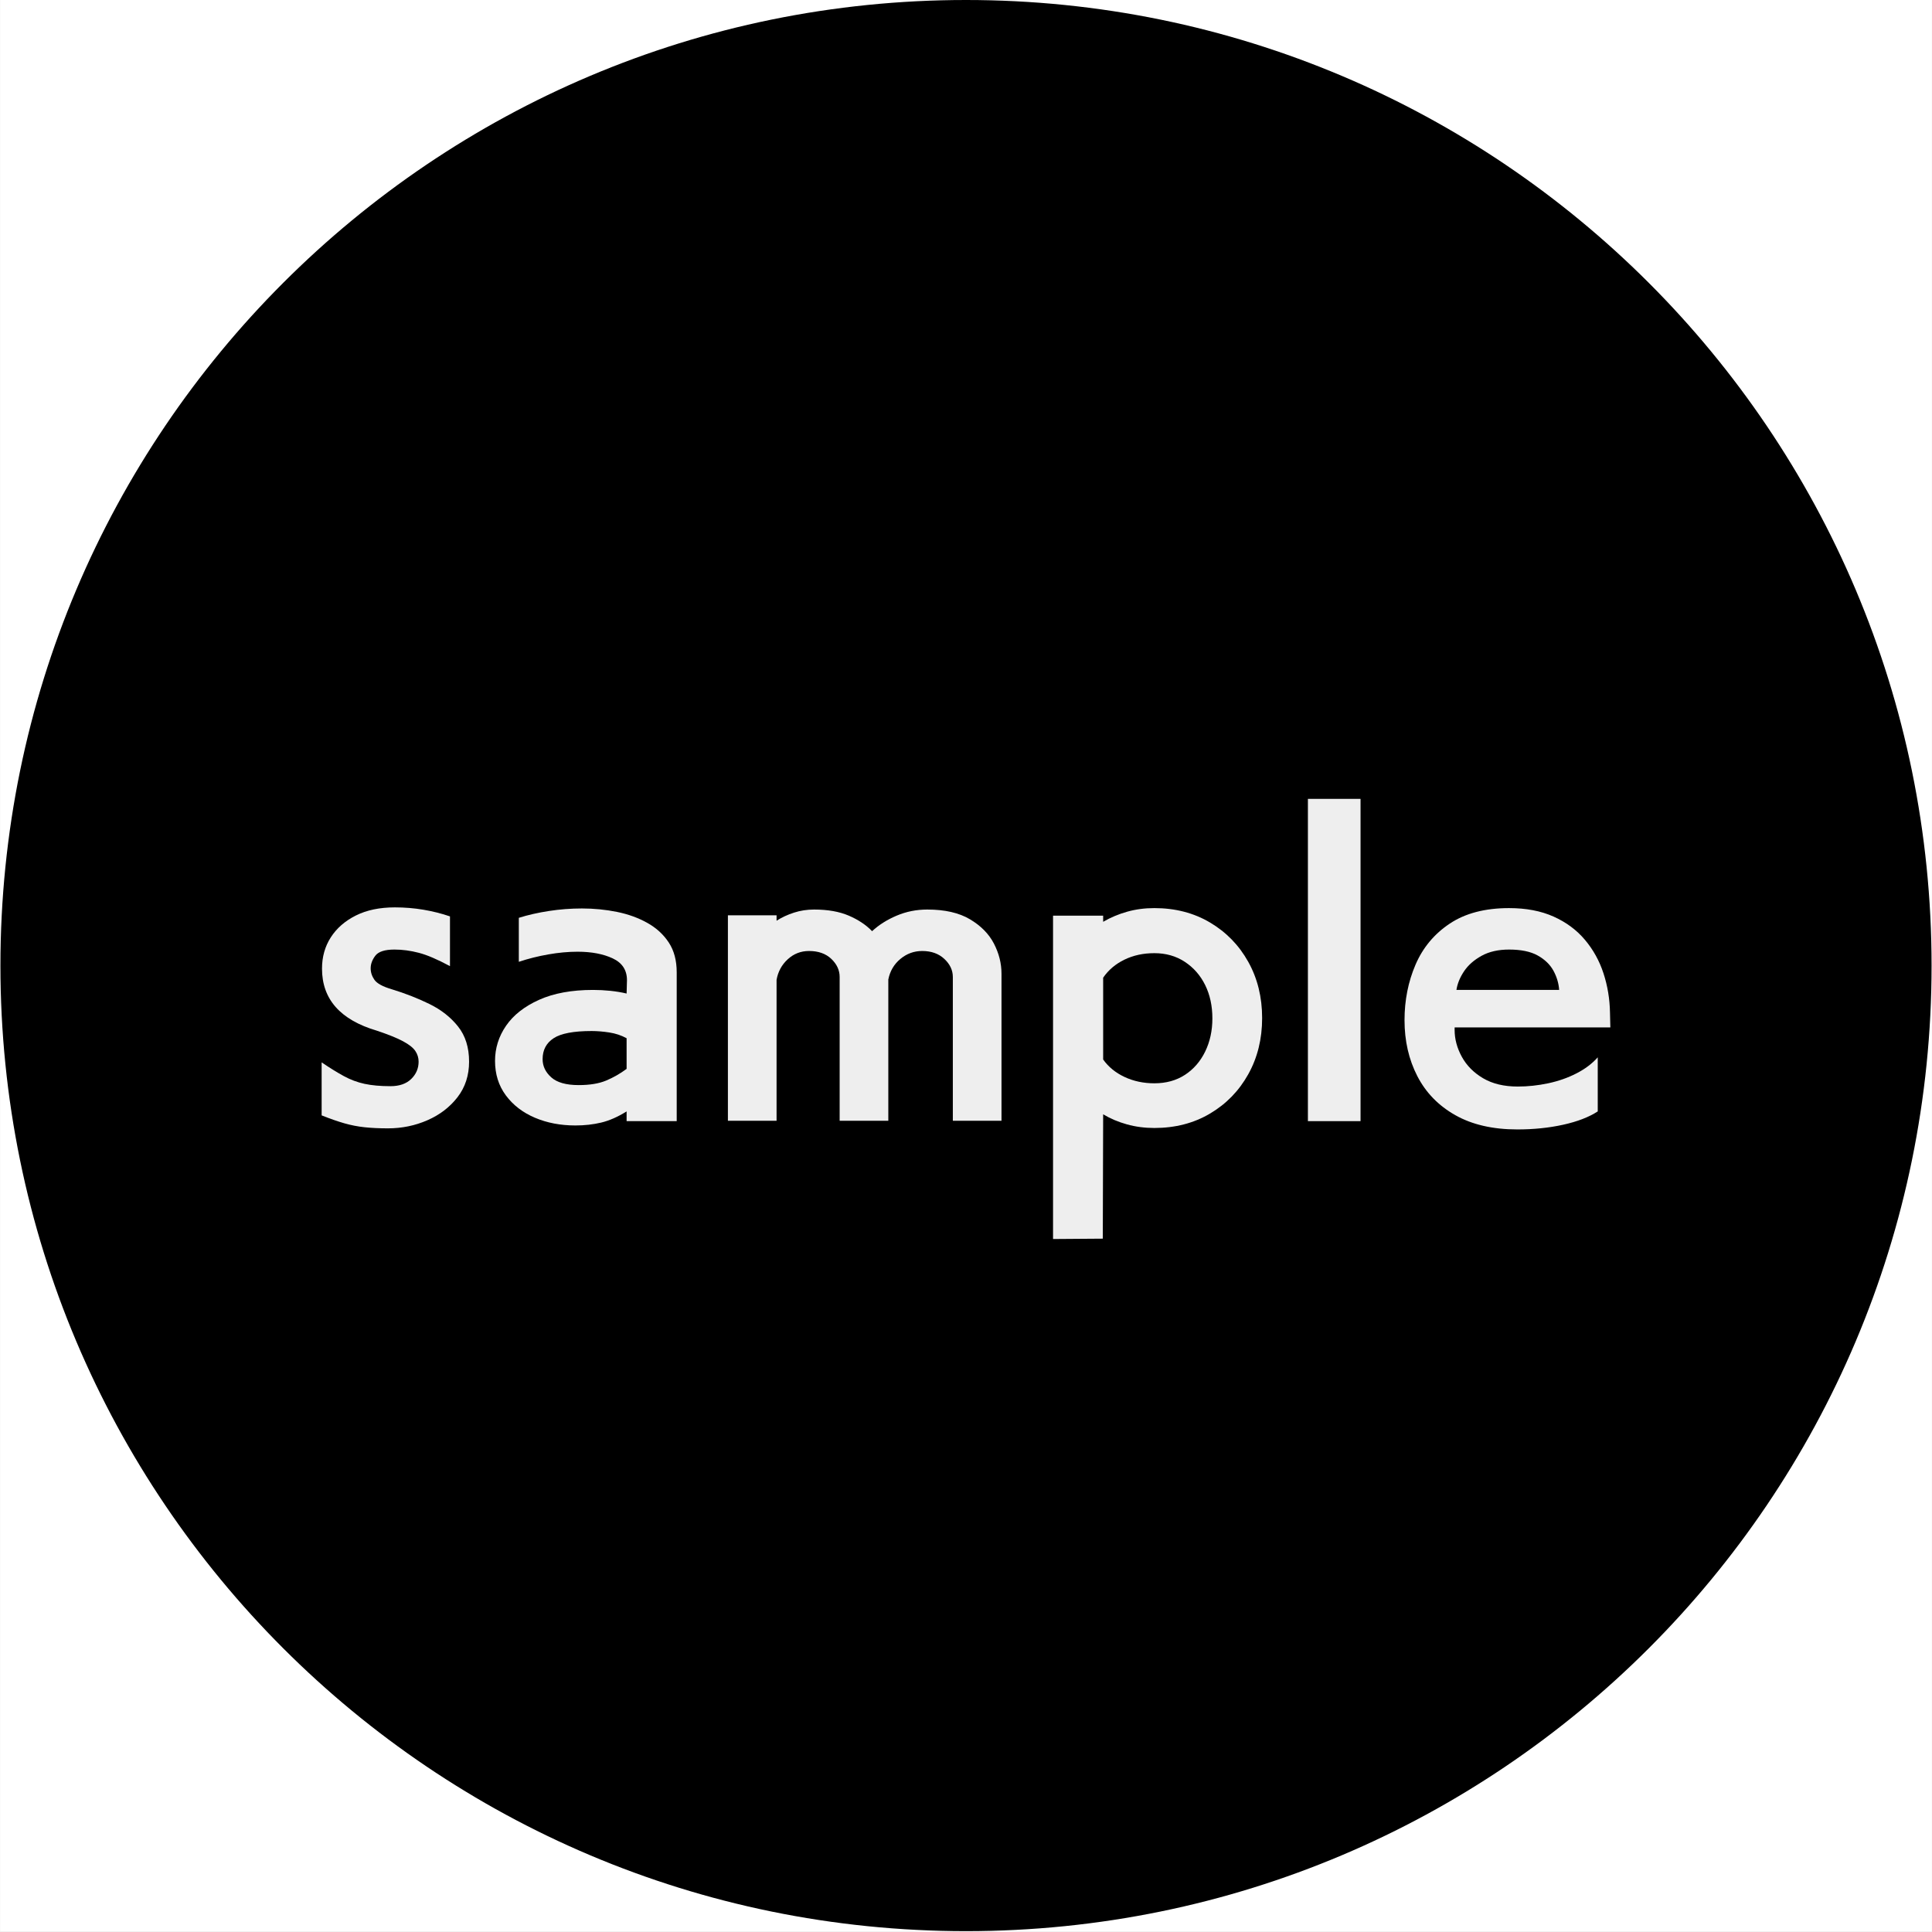
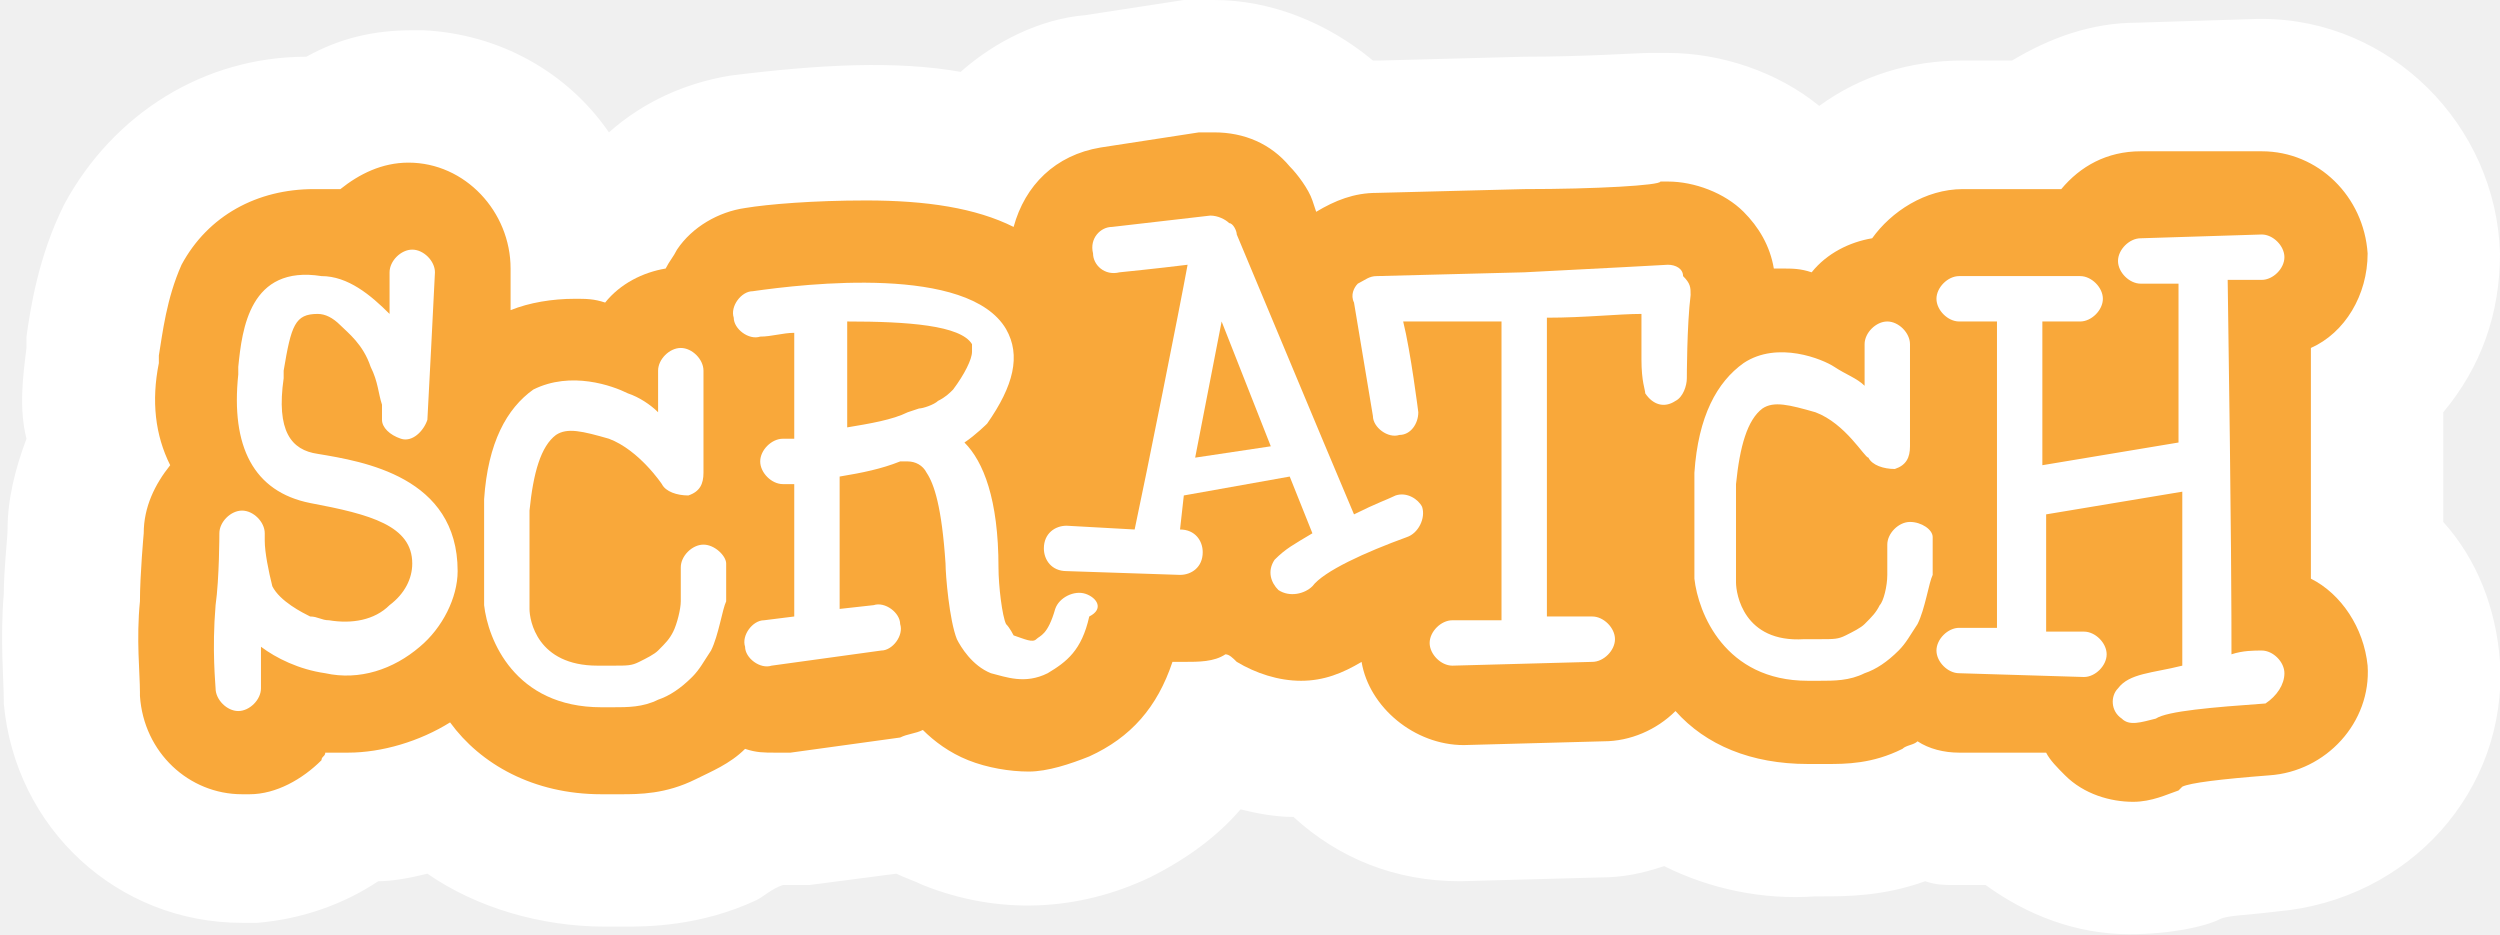
- <svg xmlns="http://www.w3.org/2000/svg" width="3000" zoomAndPan="magnify" viewBox="0 0 2250 2250" height="3000" preserveAspectRatio="xMidYMid meet" version="1.0">
-   <defs>
-     <g />
-     <clipPath id="88f70b458a">
-       <path d="M 0.5 0 L 2249.5 0 L 2249.5 2249 L 0.5 2249 Z M 0.5 0 " clip-rule="nonzero" />
-     </clipPath>
-     <clipPath id="cd95064ed1">
-       <path d="M 0.5 0 L 2249.5 0 L 2249.5 2249 L 0.5 2249 Z M 0.5 0 " clip-rule="nonzero" />
-     </clipPath>
-     <clipPath id="1c23da4103">
-       <path d="M 1125 0 C 503.957 0 0.5 503.457 0.5 1124.5 C 0.5 1745.543 503.957 2249 1125 2249 C 1746.043 2249 2249.5 1745.543 2249.5 1124.5 C 2249.5 503.457 1746.043 0 1125 0 Z M 1125 0 " clip-rule="nonzero" />
-     </clipPath>
-   </defs>
-   <g clip-path="url(#88f70b458a)">
-     <path fill="#ffffff" d="M 0.5 0 L 2249.5 0 L 2249.5 2249 L 0.5 2249 Z M 0.5 0 " fill-opacity="1" fill-rule="nonzero" />
-     <path fill="#ffffff" d="M 0.5 0 L 2249.5 0 L 2249.5 2249 L 0.5 2249 Z M 0.5 0 " fill-opacity="1" fill-rule="nonzero" />
-   </g>
-   <g clip-path="url(#cd95064ed1)">
-     <g clip-path="url(#1c23da4103)">
-       <path fill="#000000" d="M 0.5 0 L 2249.5 0 L 2249.5 2249 L 0.5 2249 Z M 0.5 0 " fill-opacity="1" fill-rule="nonzero" />
-     </g>
-   </g>
-   <g fill="#eeeeee" fill-opacity="1">
-     <g transform="translate(360.7264, 1283.43)">
+ <svg xmlns="http://www.w3.org/2000/svg" id="Layer_1" viewBox="0 0 66.1 24.7">
+   <style>.st0{fill:#fff}.st1{fill:#f9a83a}</style>
+   <switch>
+     <g>
      <g>
-         <path d="M 13.859 15.531 L 13.859 -46.172 C 23.367 -39.742 31.973 -34.426 39.672 -30.219 C 47.367 -26.02 55.414 -23.008 63.812 -21.188 C 72.207 -19.375 82.281 -18.469 94.031 -18.469 C 104.395 -18.469 112.441 -21.266 118.172 -26.859 C 123.91 -32.461 126.781 -39.18 126.781 -47.016 C 126.781 -51.492 125.52 -55.625 123 -59.406 C 120.488 -63.188 115.734 -66.961 108.734 -70.734 C 101.734 -74.516 91.516 -78.645 78.078 -83.125 C 35.547 -95.719 14.281 -119.785 14.281 -155.328 C 14.281 -169.047 17.707 -181.223 24.562 -191.859 C 31.414 -202.492 41.141 -210.957 53.734 -217.25 C 66.328 -223.551 81.441 -226.703 99.078 -226.703 C 110.547 -226.703 121.664 -225.789 132.438 -223.969 C 143.219 -222.145 153.508 -219.555 163.312 -216.203 L 163.312 -158.266 C 148.758 -166.109 136.656 -171.285 127 -173.797 C 117.344 -176.316 107.895 -177.578 98.656 -177.578 C 87.457 -177.578 80.039 -175.195 76.406 -170.438 C 72.77 -165.688 70.953 -160.789 70.953 -155.75 C 70.953 -150.988 72.422 -146.508 75.359 -142.312 C 78.297 -138.113 84.941 -134.477 95.297 -131.406 C 110.973 -126.645 125.664 -120.906 139.375 -114.188 C 153.094 -107.469 164.219 -98.719 172.75 -87.938 C 181.289 -77.164 185.562 -63.523 185.562 -47.016 C 185.562 -31.066 181.082 -17.285 172.125 -5.672 C 163.164 5.941 151.477 14.895 137.062 21.188 C 122.656 27.488 107.332 30.641 91.094 30.641 C 81.02 30.641 71.992 30.219 64.016 29.375 C 56.047 28.539 48.141 27.004 40.297 24.766 C 32.461 22.523 23.648 19.445 13.859 15.531 Z M 13.859 15.531 " />
+         <g>
+           <path d="M60.2 24.1c-.8.1-1.3.1-1.5.2-.4.2-1.3.4-2.4.4-1.4 0-2.7-.5-3.8-1.3h-.8c-.3 0-.5 0-.8-.1-1.1.4-2.1.4-2.7.4H48c-1.4.1-2.8-.2-4-.8-.6.2-1.1.3-1.7.3l-3.7.1c-1.7 0-3.2-.6-4.4-1.7-.5 0-1-.1-1.4-.2-.6.7-1.4 1.3-2.4 1.8-1.9.9-4 1-6 .2-.2-.1-.5-.2-.7-.3l-2.3.3h-.7c-.3.1-.5.3-.7.4-1.5.7-2.9.7-3.5.7H16c-1.7 0-3.4-.5-4.7-1.4-.4.1-.9.2-1.3.2-.9.6-2 1-3.2 1.1h-.4c-3.3 0-6-2.5-6.3-5.8v-.1c0-.5-.1-1.6 0-2.8 0-.6.1-1.5.1-1.7 0-.8.2-1.6.5-2.4-.2-.8-.1-1.6 0-2.4v-.3c.1-.7.3-2.1 1-3.5C3 3 5.4 1.5 8.1 1.5 9 1 9.9.8 10.9.8h.3c2 .1 3.8 1.1 4.9 2.7.9-.8 2-1.3 3.2-1.5 2.4-.3 4.4-.4 6.1-.1.9-.8 2.1-1.4 3.3-1.5l2.6-.4h.8c1.5 0 3 .6 4.2 1.6h.2l3.8-.1c1.6 0 3-.1 3.3-.1h.5c1.4 0 2.9.5 4 1.4 1.1-.8 2.4-1.2 3.8-1.2h1.3c1-.6 2.1-1 3.3-1l3.2-.1h.1c3.4 0 6.2 2.8 6.3 6.2 0 1.6-.5 3-1.5 4.2v2.9c.9 1 1.4 2.3 1.5 3.7.2 3.4-2.4 6.3-5.9 6.6z" class="st0" />
+         </g>
+         <path d="M60 20.5c-1.3.1-2.1.2-2.3.3l-.1.1c-.3.1-.7.3-1.2.3-.6 0-1.3-.2-1.8-.7-.2-.2-.4-.4-.5-.6h-2.3c-.4 0-.8-.1-1.1-.3-.1.1-.3.1-.4.2-.8.4-1.5.4-2 .4h-.5c-1.5 0-2.7-.5-3.5-1.4-.5.5-1.2.8-1.9.8l-3.7.1c-1.3 0-2.5-1-2.7-2.2-.5.3-1 .5-1.6.5-.6 0-1.2-.2-1.7-.5-.1-.1-.2-.2-.3-.2-.3.2-.7.2-1.1.2H31c-.4 1.2-1.1 2-2.2 2.5-.5.2-1.1.4-1.6.4s-1.1-.1-1.6-.3c-.5-.2-.9-.5-1.2-.8-.2.1-.4.1-.6.2l-2.9.4h-.4c-.3 0-.5 0-.8-.1-.4.4-.9.6-1.3.8-.8.4-1.5.4-2 .4h-.5c-1.8 0-3.2-.8-4-1.9-.8.5-1.8.8-2.7.8h-.6c0 .1-.1.1-.1.2-.5.5-1.2.9-1.9.9h-.2c-1.4 0-2.6-1.1-2.7-2.6v-.1c0-.5-.1-1.4 0-2.4 0-.7.1-1.8.1-1.8 0-.7.3-1.3.7-1.8-.4-.8-.5-1.7-.3-2.7v-.2c.1-.6.2-1.5.6-2.4.7-1.3 2-2 3.5-2H9c.5-.4 1.1-.7 1.8-.7 1.5 0 2.7 1.3 2.7 2.8v1.1c.5-.2 1.1-.3 1.7-.3.3 0 .5 0 .8.1.4-.5 1-.8 1.6-.9.1-.2.2-.3.3-.5.4-.6 1.1-1 1.8-1.1.6-.1 1.8-.2 3.2-.2 1.6 0 2.9.2 3.9.7.3-1.1 1.1-1.9 2.3-2.1l2.6-.4h.4c.8 0 1.5.3 2 .9.2.2.5.6.6.9l.1.3c.5-.3 1-.5 1.6-.5l3.9-.1c1.9 0 3.6-.1 3.6-.2h.2c.7 0 1.5.3 2 .8.4.4.7.9.8 1.5h.2c.3 0 .5 0 .8.1.4-.5 1-.8 1.6-.9.5-.7 1.4-1.3 2.4-1.3h2.6c.5-.6 1.2-1 2.1-1h3.2c1.5 0 2.7 1.2 2.8 2.7 0 1.1-.6 2.1-1.5 2.5v6.1c.8.4 1.4 1.3 1.5 2.3.1 1.5-1.1 2.8-2.6 2.9z" class="st1" />
+         <path d="M32.3 8.5l-.7 3.6 2-.3z" class="st1" />
+         <path d="M8.4 12c-.7-.1-1.1-.6-.9-2v-.2c.2-1.2.3-1.5.9-1.5.2 0 .4.1.6.3.2.2.6.5.8 1.1.2.4.2.7.3 1v.4c0 .2.2.4.5.5.3.1.6-.2.7-.5 0 0 .2-3.8.2-3.9 0-.3-.3-.6-.6-.6s-.6.3-.6.6v1.1c-.5-.5-1.1-1-1.8-1C6.6 7 6.4 8.7 6.3 9.7v.2c-.2 1.9.4 3.1 1.9 3.4 1.6.3 2.7.6 2.7 1.6 0 .4-.2.8-.6 1.1-.4.4-1 .5-1.6.4-.2 0-.3-.1-.5-.1-.2-.1-.8-.4-1-.8-.1-.4-.2-.9-.2-1.2v-.2c0-.3-.3-.6-.6-.6s-.6.3-.6.6c0 0 0 1.2-.1 1.9-.1 1.2 0 2.1 0 2.2 0 .3.3.6.6.6s.6-.3.6-.6v-1.1c.4.3 1 .6 1.7.7.9.2 1.8-.1 2.5-.7.6-.5 1-1.3 1-2 0-2.5-2.5-2.9-3.7-3.1M25.2 10.3c-.1.1-.2.2-.4.3-.1.1-.4.2-.5.2l-.3.1c-.4.2-1 .3-1.6.4V8.5c1.6 0 3 .1 3.3.6v.2c0 .2-.2.6-.5 1m3.5 5.4c-.3-.1-.7.1-.8.4-.2.7-.4.7-.5.8-.1.1-.3 0-.6-.1 0 0-.1-.2-.2-.3-.1-.2-.2-1-.2-1.5 0-1.8-.4-2.8-.9-3.3.3-.2.6-.5.6-.5.7-1 .9-1.8.5-2.5-1-1.7-5.3-1.2-6.7-1-.3 0-.6.4-.5.7 0 .3.4.6.7.5.3 0 .6-.1.9-.1v2.8h-.3c-.3 0-.6.3-.6.6s.3.6.6.6h.3v3.5l-.8.1c-.3 0-.6.4-.5.7 0 .3.4.6.7.5l2.9-.4c.3 0 .6-.4.5-.7 0-.3-.4-.6-.7-.5l-.9.1v-3.5c.6-.1 1.1-.2 1.6-.4h.2c.2 0 .4.1.5.3.2.3.4.9.5 2.4 0 .3.1 1.5.3 2 .1.2.4.7.9.9.4.1.9.3 1.5 0 .5-.3.9-.6 1.1-1.5.4-.2.2-.5-.1-.6M50.5 13.8c-.3 0-.6.3-.6.6v.8c0 .3-.1.7-.2.8-.1.2-.2.3-.4.5-.1.1-.3.2-.5.3-.2.1-.3.1-.7.1h-.4c-1.6.1-1.8-1.2-1.8-1.5v-2.6c.1-1 .3-1.7.7-2 .3-.2.7-.1 1.4.1.8.3 1.3 1.2 1.4 1.2.1.2.4.3.7.3.3-.1.4-.3.4-.6V9.1c0-.3-.3-.6-.6-.6s-.6.3-.6.6v1.1c-.2-.2-.5-.3-.8-.5-.3-.2-1.5-.7-2.4-.1-.7.5-1.2 1.4-1.3 2.9v2.8c.1.9.8 2.7 3 2.7h.3c.4 0 .8 0 1.2-.2.3-.1.6-.3.9-.6.2-.2.3-.4.5-.7.2-.4.3-1.1.4-1.3v-1c0-.2-.3-.4-.6-.4M60.4 17.8c0-.3-.3-.6-.6-.6-.2 0-.5 0-.8.1 0-1 0-3.1-.1-9.9h.9c.3 0 .6-.3.6-.6s-.3-.6-.6-.6l-3.2.1c-.3 0-.6.3-.6.6s.3.6.6.6h1v4.2l-3.6.6V8.5h1c.3 0 .6-.3.6-.6s-.3-.6-.6-.6h-3.2c-.3 0-.6.3-.6.6s.3.6.6.6h1v8.1h-1c-.3 0-.6.3-.6.6s.3.6.6.6l3.3.1c.3 0 .6-.3.6-.6s-.3-.6-.6-.6h-1v-3.1l3.6-.6v4.6c-.8.2-1.4.2-1.7.6-.2.2-.2.6.1.8.2.2.5.1.9 0 .3-.2 1.5-.3 2.9-.4.3-.2.5-.5.5-.8" class="st0" />
+         <path d="M31.6 12.1l.7-3.6 1.3 3.3-2 .3zm5.3 1c-.2.1-.5.2-1.1.5l-.8-1.9-2.3-5.5c0-.1-.1-.3-.2-.3-.1-.1-.3-.2-.5-.2l-2.6.3c-.3 0-.6.3-.5.7 0 .3.3.6.7.5 0 0 1-.1 1.8-.2-.2 1.1-1.1 5.6-1.4 7l-1.8-.1c-.3 0-.6.2-.6.6 0 .3.2.6.6.6l3 .1c.3 0 .6-.2.6-.6 0-.3-.2-.6-.6-.6l.1-.9 2.8-.5.6 1.5c-.5.3-.7.4-1 .7-.2.3-.1.6.1.8.3.2.7.1.9-.1.3-.4 1.4-.9 2.5-1.3.3-.1.5-.5.4-.8-.1-.2-.4-.4-.7-.3" class="st0" />
+         <path d="M44.1 7s-1.8.1-3.8.2l-3.9.1c-.2 0-.3.1-.5.2-.1.1-.2.3-.1.5l.5 3c0 .3.4.6.7.5.3 0 .5-.3.5-.6 0 0-.2-1.6-.4-2.4h2.6v7.9h-1.3c-.3 0-.6.3-.6.6s.3.6.6.6l3.7-.1c.3 0 .6-.3.6-.6s-.3-.6-.6-.6h-1.2V8.4c1 0 1.9-.1 2.5-.1v1.2c0 .6.1.8.1.9.2.3.5.4.8.2.2-.1.3-.4.3-.6 0 0 0-1.4.1-2.2 0-.2 0-.3-.2-.5 0-.2-.2-.3-.4-.3M18.6 14.4c-.3 0-.6.3-.6.6V15.9c0 .2-.1.6-.2.8-.1.2-.2.3-.4.5-.1.1-.3.2-.5.3-.2.1-.3.1-.7.1h-.4c-1.6 0-1.8-1.2-1.8-1.5v-2.6c.1-1 .3-1.7.7-2 .3-.2.7-.1 1.4.1.8.3 1.4 1.2 1.4 1.2.1.2.4.3.7.3.3-.1.4-.3.4-.6V9.8c0-.3-.3-.6-.6-.6s-.6.3-.6.6v1.1c-.2-.2-.5-.4-.8-.5-.4-.2-1.5-.6-2.5-.1-.7.5-1.2 1.4-1.3 2.9V16c.1.9.8 2.7 3.1 2.7h.3c.4 0 .8 0 1.2-.2.3-.1.6-.3.9-.6.2-.2.3-.4.5-.7.2-.4.3-1.1.4-1.3v-1c0-.2-.3-.5-.6-.5" class="st0" />
      </g>
    </g>
-   </g>
-   <g fill="#eeeeee" fill-opacity="1">
-     <g transform="translate(560.1374, 1283.43)">
-       <g>
-         <path d="M 227.953 22.25 L 169.609 22.25 L 169.609 10.922 C 159.254 17.359 149.383 21.691 140 23.922 C 130.625 26.16 120.617 27.281 109.984 27.281 C 92.641 27.281 76.898 24.27 62.766 18.25 C 48.629 12.238 37.363 3.566 28.969 -7.766 C 20.57 -19.098 16.375 -32.461 16.375 -47.859 C 16.375 -62.691 20.641 -76.332 29.172 -88.781 C 37.711 -101.238 50.52 -111.316 67.594 -119.016 C 84.664 -126.711 105.656 -130.562 130.562 -130.562 C 137.281 -130.562 143.992 -130.211 150.703 -129.516 C 157.422 -128.816 163.723 -127.766 169.609 -126.359 L 170.031 -141.891 C 170.031 -153.648 164.5 -162.117 153.438 -167.297 C 142.383 -172.473 128.742 -175.062 112.516 -175.062 C 101.598 -175.062 90.191 -174.008 78.297 -171.906 C 66.398 -169.812 54.992 -166.945 44.078 -163.312 L 44.078 -214.531 C 54.711 -217.883 66.395 -220.539 79.125 -222.5 C 91.863 -224.457 104.672 -225.438 117.547 -225.438 C 131.535 -225.438 145.109 -224.109 158.266 -221.453 C 171.422 -218.797 183.242 -214.523 193.734 -208.641 C 204.234 -202.766 212.562 -195.141 218.719 -185.766 C 224.875 -176.391 227.953 -164.844 227.953 -151.125 Z M 169.609 -38.625 L 169.609 -74.312 C 163.453 -77.664 156.734 -79.898 149.453 -81.016 C 142.172 -82.141 135.312 -82.703 128.875 -82.703 C 107.883 -82.703 93.117 -79.898 84.578 -74.297 C 76.047 -68.703 71.781 -60.586 71.781 -49.953 C 71.781 -41.836 75.141 -34.77 81.859 -28.75 C 88.578 -22.738 99.211 -19.734 113.766 -19.734 C 126.641 -19.734 137.273 -21.477 145.672 -24.969 C 154.066 -28.469 162.047 -33.02 169.609 -38.625 Z M 169.609 -38.625 " />
-       </g>
-     </g>
-   </g>
-   <g fill="#eeeeee" fill-opacity="1">
-     <g transform="translate(817.9024, 1283.43)">
-       <g>
-         <path d="M 348.438 21.828 L 291.766 21.828 L 291.766 -145.672 C 291.766 -153.504 288.473 -160.5 281.891 -166.656 C 275.316 -172.82 266.711 -175.906 256.078 -175.906 C 246.566 -175.906 238.102 -172.82 230.688 -166.656 C 223.27 -160.5 218.582 -152.523 216.625 -142.734 L 216.625 21.828 L 159.953 21.828 L 159.953 -145.672 C 159.953 -153.504 156.734 -160.5 150.297 -166.656 C 143.859 -172.82 135.18 -175.906 124.266 -175.906 C 114.742 -175.906 106.484 -172.688 99.484 -166.25 C 92.492 -159.812 88.16 -151.832 86.484 -142.312 L 86.484 21.828 L 29.812 21.828 L 29.812 -217.469 L 86.484 -217.469 L 86.484 -211.172 C 92.641 -215.086 99.426 -218.234 106.844 -220.609 C 114.258 -222.992 122.023 -224.188 130.141 -224.188 C 146.098 -224.188 159.602 -221.805 170.656 -217.047 C 181.707 -212.285 190.734 -206.266 197.734 -198.984 C 205.566 -206.266 215.082 -212.285 226.281 -217.047 C 237.477 -221.805 249.375 -224.188 261.969 -224.188 C 282.395 -224.188 298.973 -220.406 311.703 -212.844 C 324.441 -205.289 333.75 -195.844 339.625 -184.5 C 345.5 -173.164 348.438 -161.484 348.438 -149.453 Z M 348.438 21.828 " />
-       </g>
-     </g>
-   </g>
-   <g fill="#eeeeee" fill-opacity="1">
-     <g transform="translate(1196.154, 1283.43)">
-       <g>
-         <path d="M 88.156 159.109 L 30.219 159.531 L 30.219 -217.047 L 88.578 -217.047 L 88.578 -209.906 C 97.254 -214.945 106.562 -218.863 116.5 -221.656 C 126.438 -224.457 137 -225.859 148.188 -225.859 C 172.539 -225.859 194.16 -220.258 213.047 -209.062 C 231.941 -197.875 246.773 -182.625 257.547 -163.312 C 268.328 -144 273.719 -122.164 273.719 -97.812 C 273.719 -73.469 268.328 -51.641 257.547 -32.328 C 246.773 -13.016 231.941 2.234 213.047 13.422 C 194.16 24.617 172.539 30.219 148.188 30.219 C 137 30.219 126.363 28.816 116.281 26.016 C 106.207 23.223 96.973 19.312 88.578 14.281 Z M 88.578 -144.828 L 88.578 -49.531 C 94.734 -40.863 103.055 -34.078 113.547 -29.172 C 124.047 -24.273 135.594 -21.828 148.188 -21.828 C 161.906 -21.828 173.801 -25.113 183.875 -31.688 C 193.945 -38.27 201.781 -47.297 207.375 -58.766 C 212.977 -70.242 215.781 -83.117 215.781 -97.391 C 215.781 -111.953 212.977 -124.898 207.375 -136.234 C 201.781 -147.566 193.875 -156.586 183.656 -163.297 C 173.445 -170.016 161.625 -173.375 148.188 -173.375 C 135.312 -173.375 123.695 -170.852 113.344 -165.812 C 102.988 -160.781 94.734 -153.785 88.578 -144.828 Z M 88.578 -144.828 " />
-       </g>
-     </g>
-   </g>
-   <g fill="#eeeeee" fill-opacity="1">
-     <g transform="translate(1485.824, 1283.43)">
-       <g>
-         <path d="M 98.656 22.25 L 37.359 22.25 L 37.359 -353.062 L 98.656 -353.062 Z M 98.656 22.25 " />
-       </g>
-     </g>
-   </g>
-   <g fill="#eeeeee" fill-opacity="1">
-     <g transform="translate(1621.424, 1283.43)">
-       <g>
-         <path d="M 239.297 -52.062 L 239.297 10.922 C 228.941 17.629 215.504 22.801 198.984 26.438 C 182.473 30.082 164.703 31.906 145.672 31.906 C 117.129 31.906 93.062 26.375 73.469 15.312 C 53.875 4.258 39.109 -10.914 29.172 -30.219 C 19.242 -49.531 14.281 -71.223 14.281 -95.297 C 14.281 -118.523 18.547 -140.07 27.078 -159.938 C 35.609 -179.812 48.898 -195.766 66.953 -207.797 C 85.004 -219.836 108.023 -225.859 136.016 -225.859 C 155.891 -225.859 173.172 -222.566 187.859 -215.984 C 202.555 -209.41 214.734 -200.383 224.391 -188.906 C 234.047 -177.438 241.25 -164.426 246 -149.875 C 250.758 -135.32 253.281 -120.066 253.562 -104.109 L 253.984 -86.906 L 72.625 -86.906 L 72.625 -83.969 C 72.625 -73.332 75.422 -62.906 81.016 -52.688 C 86.617 -42.469 94.879 -34.141 105.797 -27.703 C 116.711 -21.266 130.145 -18.047 146.094 -18.047 C 157.852 -18.047 169.676 -19.305 181.562 -21.828 C 193.457 -24.348 204.441 -28.195 214.516 -33.375 C 224.598 -38.551 232.859 -44.781 239.297 -52.062 Z M 74.734 -130.562 L 194.375 -130.562 C 193.812 -138.395 191.57 -145.879 187.656 -153.016 C 183.738 -160.16 177.648 -166.039 169.391 -170.656 C 161.141 -175.27 150.016 -177.578 136.016 -177.578 C 123.422 -177.578 112.711 -175.129 103.891 -170.234 C 95.078 -165.336 88.289 -159.32 83.531 -152.188 C 78.781 -145.051 75.848 -137.844 74.734 -130.562 Z M 74.734 -130.562 " />
-       </g>
-     </g>
-   </g>
+   </switch>
</svg>
